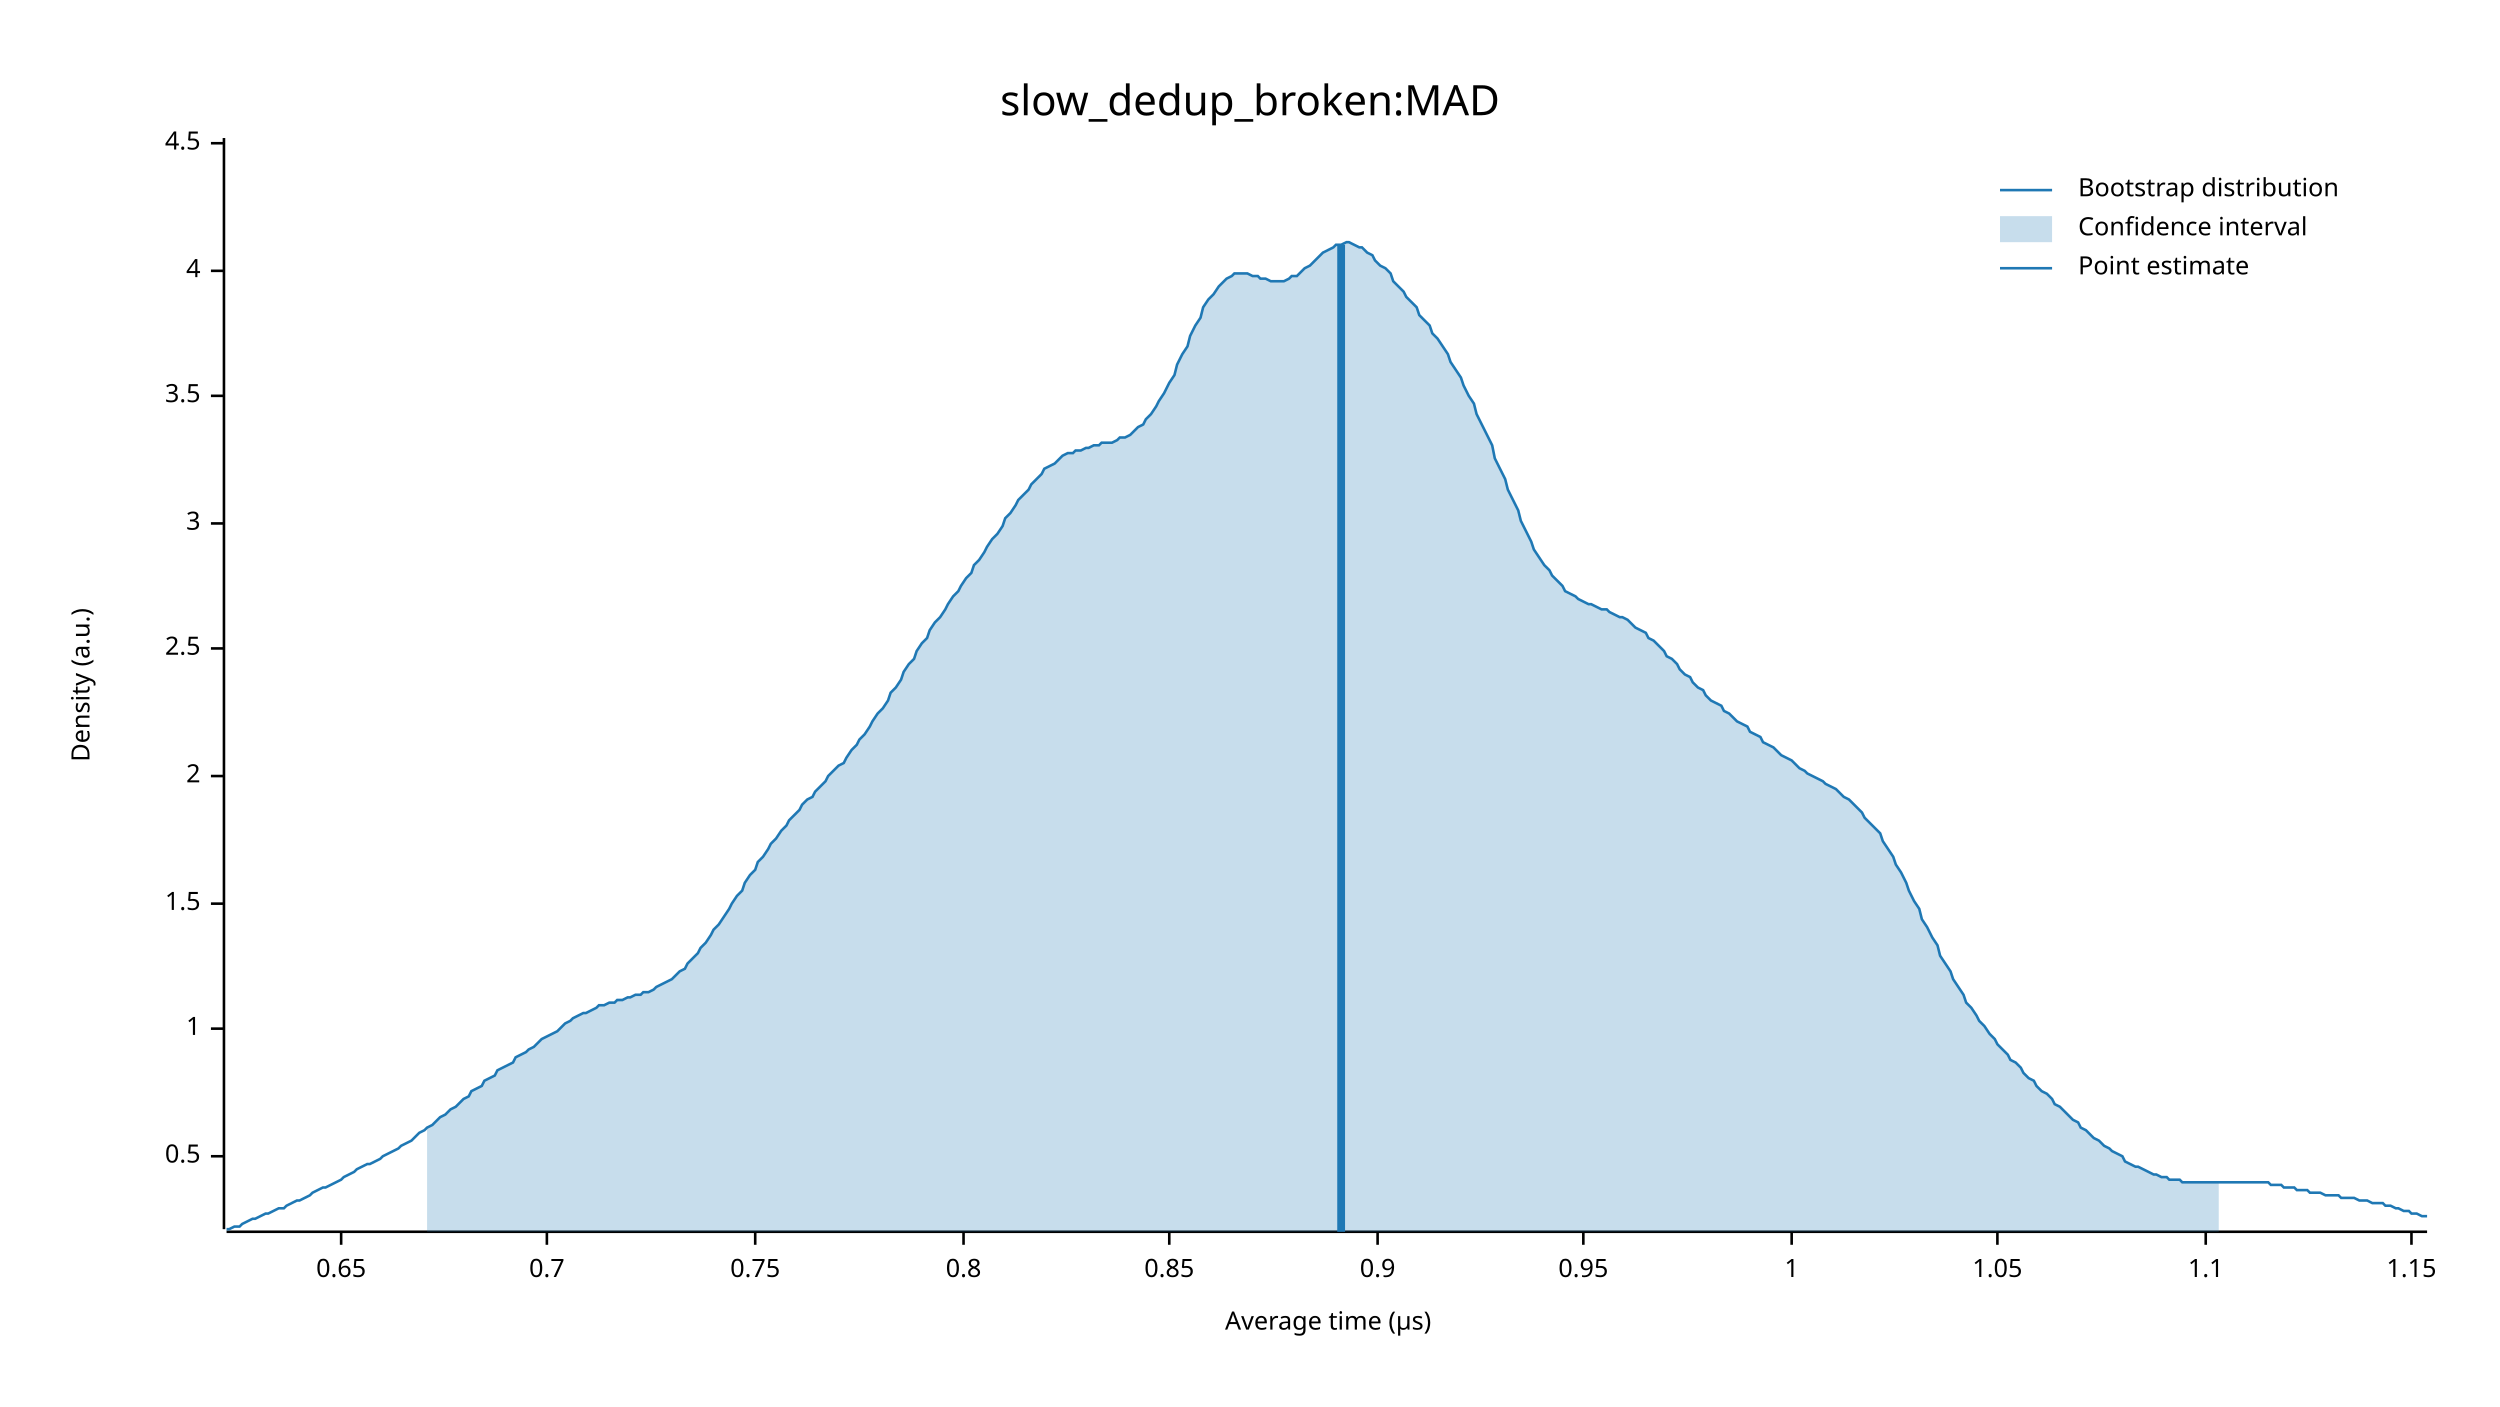
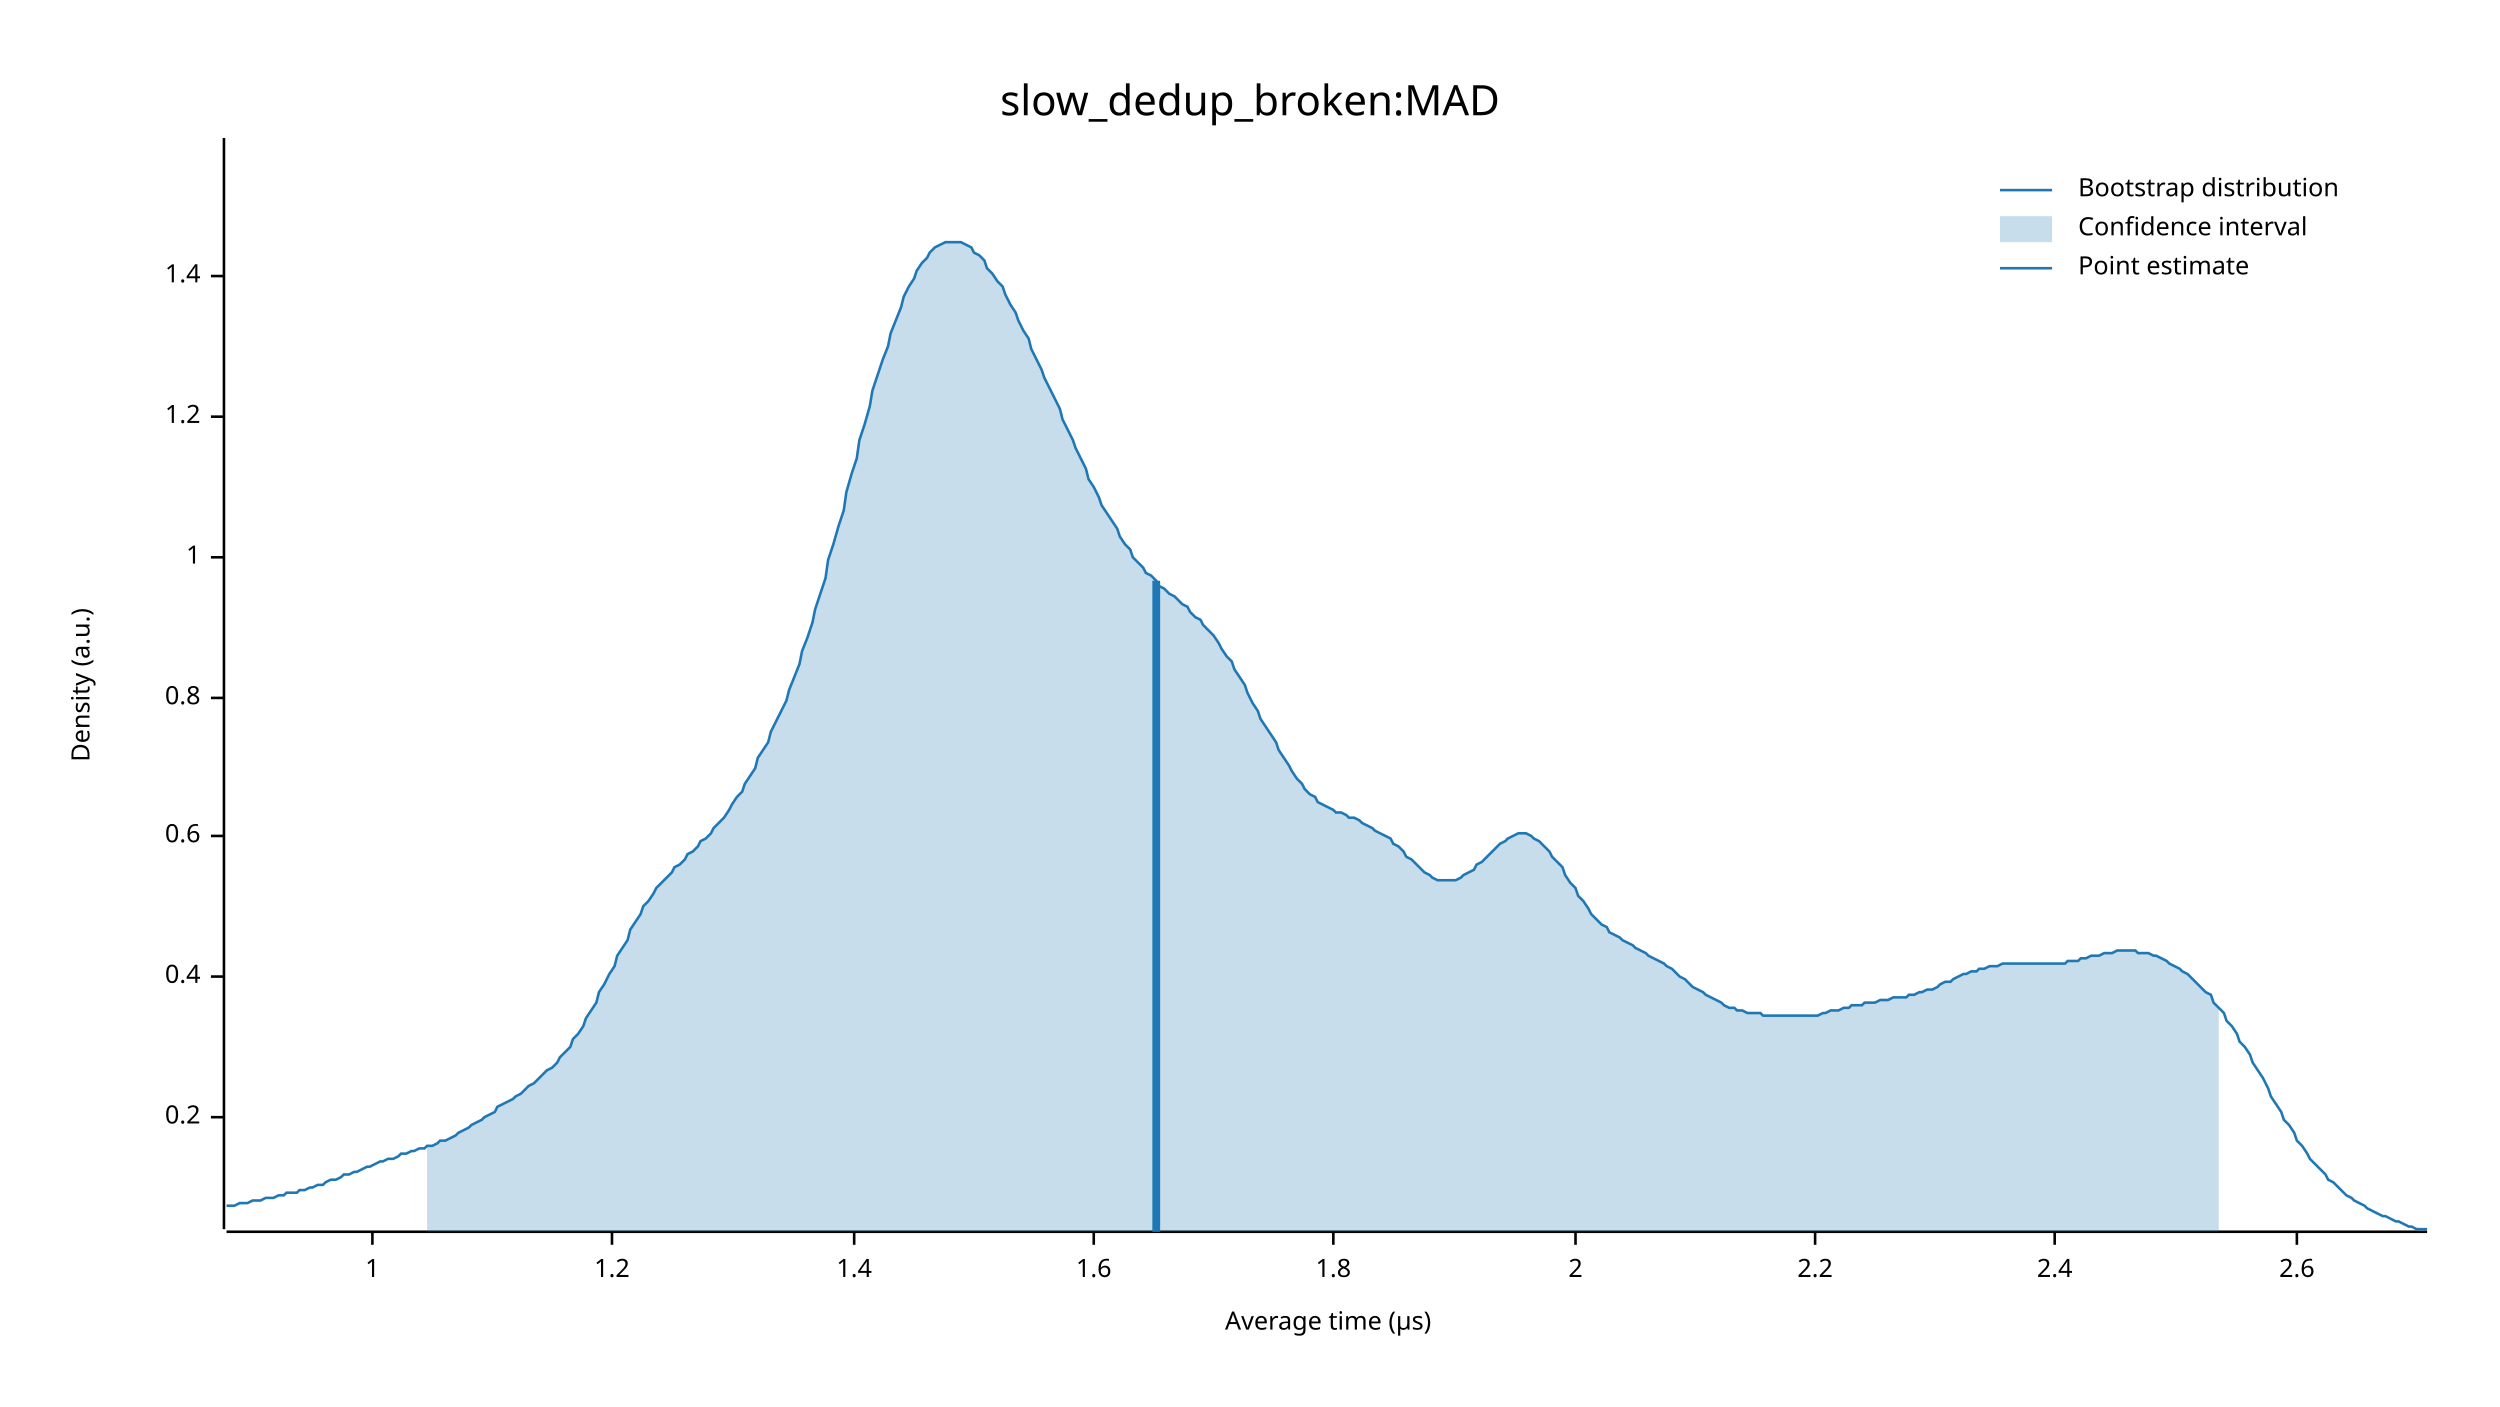
<svg xmlns="http://www.w3.org/2000/svg" width="960" height="540" viewBox="0 0 960 540">
  <text x="480" y="32" dy="0.76em" text-anchor="middle" font-family="sans-serif" font-size="16.129" opacity="1" fill="#000000">
slow_dedup_broken:MAD
</text>
  <text x="27" y="263" dy="0.76em" text-anchor="middle" font-family="sans-serif" font-size="9.677" opacity="1" fill="#000000" transform="rotate(270, 27, 263)">
Density (a.u.)
</text>
  <text x="510" y="513" dy="-0.5ex" text-anchor="middle" font-family="sans-serif" font-size="9.677" opacity="1" fill="#000000">
Average time (µs)
</text>
  <polyline fill="none" opacity="1" stroke="#000000" stroke-width="1" points="86,53 86,472 " />
-   <text x="77" y="444" dy="0.5ex" text-anchor="end" font-family="sans-serif" font-size="9.677" opacity="1" fill="#000000">
- 0.5
+   <text x="77" y="429" dy="0.5ex" text-anchor="end" font-family="sans-serif" font-size="9.677" opacity="1" fill="#000000">
+ 0.2
</text>
-   <polyline fill="none" opacity="1" stroke="#000000" stroke-width="1" points="81,444 86,444 " />
-   <text x="77" y="395" dy="0.5ex" text-anchor="end" font-family="sans-serif" font-size="9.677" opacity="1" fill="#000000">
+   <polyline fill="none" opacity="1" stroke="#000000" stroke-width="1" points="81,429 86,429 " />
+   <text x="77" y="375" dy="0.5ex" text-anchor="end" font-family="sans-serif" font-size="9.677" opacity="1" fill="#000000">
+ 0.4
+ </text>
+   <polyline fill="none" opacity="1" stroke="#000000" stroke-width="1" points="81,375 86,375 " />
+   <text x="77" y="321" dy="0.5ex" text-anchor="end" font-family="sans-serif" font-size="9.677" opacity="1" fill="#000000">
+ 0.6
+ </text>
+   <polyline fill="none" opacity="1" stroke="#000000" stroke-width="1" points="81,321 86,321 " />
+   <text x="77" y="268" dy="0.5ex" text-anchor="end" font-family="sans-serif" font-size="9.677" opacity="1" fill="#000000">
+ 0.8
+ </text>
+   <polyline fill="none" opacity="1" stroke="#000000" stroke-width="1" points="81,268 86,268 " />
+   <text x="77" y="214" dy="0.5ex" text-anchor="end" font-family="sans-serif" font-size="9.677" opacity="1" fill="#000000">
1
</text>
-   <polyline fill="none" opacity="1" stroke="#000000" stroke-width="1" points="81,395 86,395 " />
-   <text x="77" y="347" dy="0.5ex" text-anchor="end" font-family="sans-serif" font-size="9.677" opacity="1" fill="#000000">
- 1.5
+   <polyline fill="none" opacity="1" stroke="#000000" stroke-width="1" points="81,214 86,214 " />
+   <text x="77" y="160" dy="0.5ex" text-anchor="end" font-family="sans-serif" font-size="9.677" opacity="1" fill="#000000">
+ 1.2
</text>
-   <polyline fill="none" opacity="1" stroke="#000000" stroke-width="1" points="81,347 86,347 " />
-   <text x="77" y="298" dy="0.5ex" text-anchor="end" font-family="sans-serif" font-size="9.677" opacity="1" fill="#000000">
+   <polyline fill="none" opacity="1" stroke="#000000" stroke-width="1" points="81,160 86,160 " />
+   <text x="77" y="106" dy="0.5ex" text-anchor="end" font-family="sans-serif" font-size="9.677" opacity="1" fill="#000000">
+ 1.4
+ </text>
+   <polyline fill="none" opacity="1" stroke="#000000" stroke-width="1" points="81,106 86,106 " />
+   <polyline fill="none" opacity="1" stroke="#000000" stroke-width="1" points="87,473 932,473 " />
+   <text x="143" y="483" dy="0.76em" text-anchor="middle" font-family="sans-serif" font-size="9.677" opacity="1" fill="#000000">
+ 1
+ </text>
+   <polyline fill="none" opacity="1" stroke="#000000" stroke-width="1" points="143,473 143,478 " />
+   <text x="235" y="483" dy="0.76em" text-anchor="middle" font-family="sans-serif" font-size="9.677" opacity="1" fill="#000000">
+ 1.2
+ </text>
+   <polyline fill="none" opacity="1" stroke="#000000" stroke-width="1" points="235,473 235,478 " />
+   <text x="328" y="483" dy="0.76em" text-anchor="middle" font-family="sans-serif" font-size="9.677" opacity="1" fill="#000000">
+ 1.4
+ </text>
+   <polyline fill="none" opacity="1" stroke="#000000" stroke-width="1" points="328,473 328,478 " />
+   <text x="420" y="483" dy="0.76em" text-anchor="middle" font-family="sans-serif" font-size="9.677" opacity="1" fill="#000000">
+ 1.6
+ </text>
+   <polyline fill="none" opacity="1" stroke="#000000" stroke-width="1" points="420,473 420,478 " />
+   <text x="512" y="483" dy="0.76em" text-anchor="middle" font-family="sans-serif" font-size="9.677" opacity="1" fill="#000000">
+ 1.8
+ </text>
+   <polyline fill="none" opacity="1" stroke="#000000" stroke-width="1" points="512,473 512,478 " />
+   <text x="605" y="483" dy="0.76em" text-anchor="middle" font-family="sans-serif" font-size="9.677" opacity="1" fill="#000000">
2
</text>
-   <polyline fill="none" opacity="1" stroke="#000000" stroke-width="1" points="81,298 86,298 " />
-   <text x="77" y="249" dy="0.5ex" text-anchor="end" font-family="sans-serif" font-size="9.677" opacity="1" fill="#000000">
- 2.5
+   <polyline fill="none" opacity="1" stroke="#000000" stroke-width="1" points="605,473 605,478 " />
+   <text x="697" y="483" dy="0.76em" text-anchor="middle" font-family="sans-serif" font-size="9.677" opacity="1" fill="#000000">
+ 2.2
</text>
-   <polyline fill="none" opacity="1" stroke="#000000" stroke-width="1" points="81,249 86,249 " />
-   <text x="77" y="201" dy="0.5ex" text-anchor="end" font-family="sans-serif" font-size="9.677" opacity="1" fill="#000000">
- 3
+   <polyline fill="none" opacity="1" stroke="#000000" stroke-width="1" points="697,473 697,478 " />
+   <text x="789" y="483" dy="0.76em" text-anchor="middle" font-family="sans-serif" font-size="9.677" opacity="1" fill="#000000">
+ 2.4
</text>
-   <polyline fill="none" opacity="1" stroke="#000000" stroke-width="1" points="81,201 86,201 " />
-   <text x="77" y="152" dy="0.5ex" text-anchor="end" font-family="sans-serif" font-size="9.677" opacity="1" fill="#000000">
- 3.5
+   <polyline fill="none" opacity="1" stroke="#000000" stroke-width="1" points="789,473 789,478 " />
+   <text x="882" y="483" dy="0.76em" text-anchor="middle" font-family="sans-serif" font-size="9.677" opacity="1" fill="#000000">
+ 2.6
</text>
-   <polyline fill="none" opacity="1" stroke="#000000" stroke-width="1" points="81,152 86,152 " />
-   <text x="77" y="104" dy="0.5ex" text-anchor="end" font-family="sans-serif" font-size="9.677" opacity="1" fill="#000000">
- 4
- </text>
-   <polyline fill="none" opacity="1" stroke="#000000" stroke-width="1" points="81,104 86,104 " />
-   <text x="77" y="55" dy="0.5ex" text-anchor="end" font-family="sans-serif" font-size="9.677" opacity="1" fill="#000000">
- 4.5
- </text>
-   <polyline fill="none" opacity="1" stroke="#000000" stroke-width="1" points="81,55 86,55 " />
-   <polyline fill="none" opacity="1" stroke="#000000" stroke-width="1" points="87,473 932,473 " />
-   <text x="131" y="483" dy="0.76em" text-anchor="middle" font-family="sans-serif" font-size="9.677" opacity="1" fill="#000000">
- 0.65
- </text>
-   <polyline fill="none" opacity="1" stroke="#000000" stroke-width="1" points="131,473 131,478 " />
-   <text x="210" y="483" dy="0.76em" text-anchor="middle" font-family="sans-serif" font-size="9.677" opacity="1" fill="#000000">
- 0.7
- </text>
-   <polyline fill="none" opacity="1" stroke="#000000" stroke-width="1" points="210,473 210,478 " />
-   <text x="290" y="483" dy="0.76em" text-anchor="middle" font-family="sans-serif" font-size="9.677" opacity="1" fill="#000000">
- 0.75
- </text>
-   <polyline fill="none" opacity="1" stroke="#000000" stroke-width="1" points="290,473 290,478 " />
-   <text x="370" y="483" dy="0.76em" text-anchor="middle" font-family="sans-serif" font-size="9.677" opacity="1" fill="#000000">
- 0.8
- </text>
-   <polyline fill="none" opacity="1" stroke="#000000" stroke-width="1" points="370,473 370,478 " />
-   <text x="449" y="483" dy="0.76em" text-anchor="middle" font-family="sans-serif" font-size="9.677" opacity="1" fill="#000000">
- 0.85
- </text>
-   <polyline fill="none" opacity="1" stroke="#000000" stroke-width="1" points="449,473 449,478 " />
-   <text x="529" y="483" dy="0.76em" text-anchor="middle" font-family="sans-serif" font-size="9.677" opacity="1" fill="#000000">
- 0.9
- </text>
-   <polyline fill="none" opacity="1" stroke="#000000" stroke-width="1" points="529,473 529,478 " />
-   <text x="608" y="483" dy="0.76em" text-anchor="middle" font-family="sans-serif" font-size="9.677" opacity="1" fill="#000000">
- 0.95
- </text>
-   <polyline fill="none" opacity="1" stroke="#000000" stroke-width="1" points="608,473 608,478 " />
-   <text x="688" y="483" dy="0.76em" text-anchor="middle" font-family="sans-serif" font-size="9.677" opacity="1" fill="#000000">
- 1
- </text>
-   <polyline fill="none" opacity="1" stroke="#000000" stroke-width="1" points="688,473 688,478 " />
-   <text x="767" y="483" dy="0.76em" text-anchor="middle" font-family="sans-serif" font-size="9.677" opacity="1" fill="#000000">
- 1.05
- </text>
-   <polyline fill="none" opacity="1" stroke="#000000" stroke-width="1" points="767,473 767,478 " />
-   <text x="847" y="483" dy="0.76em" text-anchor="middle" font-family="sans-serif" font-size="9.677" opacity="1" fill="#000000">
- 1.1
- </text>
-   <polyline fill="none" opacity="1" stroke="#000000" stroke-width="1" points="847,473 847,478 " />
-   <text x="926" y="483" dy="0.76em" text-anchor="middle" font-family="sans-serif" font-size="9.677" opacity="1" fill="#000000">
- 1.15
- </text>
-   <polyline fill="none" opacity="1" stroke="#000000" stroke-width="1" points="926,473 926,478 " />
-   <polyline fill="none" opacity="1" stroke="#1F78B4" stroke-width="1" points="87,472 88,472 90,471 92,471 93,470 95,469 97,468 98,468 100,467 102,466 103,466 105,465 107,464 109,464 110,463 112,462 114,461 115,461 117,460 119,459 120,458 122,457 124,456 125,456 127,455 129,454 131,453 132,452 134,451 136,450 137,449 139,448 141,447 142,447 144,446 146,445 147,444 149,443 151,442 153,441 154,440 156,439 158,438 159,437 161,435 163,434 164,433 166,432 168,430 169,429 171,428 173,426 175,425 176,424 178,422 180,421 181,419 183,418 185,417 186,415 188,414 190,413 191,411 193,410 195,409 197,408 198,406 200,405 202,404 203,403 205,402 207,400 208,399 210,398 212,397 214,396 215,395 217,393 219,392 220,391 222,390 224,389 225,389 227,388 229,387 230,386 232,386 234,385 236,385 237,384 239,384 241,383 242,383 244,382 246,382 247,381 249,381 251,380 252,379 254,378 256,377 258,376 259,375 261,373 263,372 264,370 266,368 268,366 269,364 271,362 273,359 274,357 276,355 278,352 280,349 281,347 283,344 285,342 286,339 288,336 290,334 291,331 293,329 295,326 296,324 298,322 300,319 302,317 303,315 305,313 307,311 308,309 310,307 312,306 313,304 315,302 317,300 318,298 320,296 322,294 324,293 325,291 327,288 329,286 330,284 332,282 334,279 335,277 337,274 339,272 341,269 342,266 344,264 346,261 347,258 349,255 351,253 352,250 354,247 356,245 357,242 359,239 361,237 363,234 364,232 366,229 368,227 369,225 371,222 373,220 374,217 376,215 378,212 379,210 381,207 383,205 385,202 386,199 388,197 390,194 391,192 393,190 395,188 396,186 398,184 400,182 401,180 403,179 405,178 407,176 408,175 410,174 412,174 413,173 415,173 417,172 418,172 420,171 422,171 423,170 425,170 427,170 429,169 430,168 432,168 434,167 435,166 437,164 439,163 440,161 442,159 444,156 445,154 447,151 449,147 451,144 452,140 454,136 456,133 457,129 459,125 461,122 462,118 464,115 466,113 468,110 469,109 471,107 473,106 474,105 476,105 478,105 479,105 481,106 483,106 484,107 486,107 488,108 490,108 491,108 493,108 495,107 496,106 498,106 500,104 501,103 503,102 505,100 506,99 508,97 510,96 512,95 513,94 515,94 517,93 518,93 520,94 522,95 523,95 525,97 527,98 528,100 530,102 532,103 534,105 535,108 537,110 539,112 540,114 542,116 544,118 545,121 547,123 549,125 550,128 552,130 554,133 556,136 557,139 559,142 561,145 562,148 564,152 566,155 567,159 569,163 571,167 573,171 574,176 576,180 578,184 579,188 581,192 583,196 584,200 586,204 588,208 589,211 591,214 593,217 595,219 596,221 598,223 600,225 601,227 603,228 605,229 606,230 608,231 610,232 611,232 613,233 615,234 617,234 618,235 620,236 622,237 623,237 625,238 627,240 628,241 630,242 632,243 633,245 635,246 637,248 639,250 640,252 642,253 644,255 645,257 647,259 649,260 650,262 652,264 654,265 655,267 657,269 659,270 661,271 662,273 664,274 666,276 667,277 669,278 671,279 672,281 674,282 676,283 677,285 679,286 681,287 683,289 684,290 686,291 688,292 689,293 691,295 693,296 694,297 696,298 698,299 700,300 701,301 703,302 705,303 706,304 708,306 710,307 711,308 713,310 715,312 716,314 718,316 720,318 722,320 723,323 725,326 727,329 728,332 730,335 732,339 733,342 735,346 737,349 738,353 740,356 742,360 744,363 745,367 747,370 749,373 750,376 752,379 754,382 755,385 757,387 759,390 760,392 762,394 764,397 766,399 767,401 769,403 771,405 772,407 774,408 776,410 777,412 779,414 781,415 782,417 784,419 786,420 788,422 789,424 791,425 793,427 794,428 796,430 798,431 799,433 801,434 803,436 804,437 806,438 808,440 810,441 811,442 813,443 815,444 816,446 818,447 820,448 821,448 823,449 825,450 827,451 828,451 830,452 832,452 833,453 835,453 837,453 838,454 840,454 842,454 843,454 845,454 847,454 849,454 850,454 852,454 854,454 855,454 857,454 859,454 860,454 862,454 864,454 865,454 867,454 869,454 871,454 872,455 874,455 876,455 877,456 879,456 881,456 882,457 884,457 886,457 887,458 889,458 891,458 893,459 894,459 896,459 898,459 899,460 901,460 903,460 904,460 906,461 908,461 909,461 911,462 913,462 915,462 916,463 918,463 920,464 921,464 923,465 925,465 926,466 928,466 930,467 932,467 " />
-   <polygon opacity="0.25" fill="#1F78B4" points="164,433 166,432 168,430 169,429 171,428 173,426 175,425 176,424 178,422 180,421 181,419 183,418 185,417 186,415 188,414 190,413 191,411 193,410 195,409 197,408 198,406 200,405 202,404 203,403 205,402 207,400 208,399 210,398 212,397 214,396 215,395 217,393 219,392 220,391 222,390 224,389 225,389 227,388 229,387 230,386 232,386 234,385 236,385 237,384 239,384 241,383 242,383 244,382 246,382 247,381 249,381 251,380 252,379 254,378 256,377 258,376 259,375 261,373 263,372 264,370 266,368 268,366 269,364 271,362 273,359 274,357 276,355 278,352 280,349 281,347 283,344 285,342 286,339 288,336 290,334 291,331 293,329 295,326 296,324 298,322 300,319 302,317 303,315 305,313 307,311 308,309 310,307 312,306 313,304 315,302 317,300 318,298 320,296 322,294 324,293 325,291 327,288 329,286 330,284 332,282 334,279 335,277 337,274 339,272 341,269 342,266 344,264 346,261 347,258 349,255 351,253 352,250 354,247 356,245 357,242 359,239 361,237 363,234 364,232 366,229 368,227 369,225 371,222 373,220 374,217 376,215 378,212 379,210 381,207 383,205 385,202 386,199 388,197 390,194 391,192 393,190 395,188 396,186 398,184 400,182 401,180 403,179 405,178 407,176 408,175 410,174 412,174 413,173 415,173 417,172 418,172 420,171 422,171 423,170 425,170 427,170 429,169 430,168 432,168 434,167 435,166 437,164 439,163 440,161 442,159 444,156 445,154 447,151 449,147 451,144 452,140 454,136 456,133 457,129 459,125 461,122 462,118 464,115 466,113 468,110 469,109 471,107 473,106 474,105 476,105 478,105 479,105 481,106 483,106 484,107 486,107 488,108 490,108 491,108 493,108 495,107 496,106 498,106 500,104 501,103 503,102 505,100 506,99 508,97 510,96 512,95 513,94 515,94 517,93 518,93 520,94 522,95 523,95 525,97 527,98 528,100 530,102 532,103 534,105 535,108 537,110 539,112 540,114 542,116 544,118 545,121 547,123 549,125 550,128 552,130 554,133 556,136 557,139 559,142 561,145 562,148 564,152 566,155 567,159 569,163 571,167 573,171 574,176 576,180 578,184 579,188 581,192 583,196 584,200 586,204 588,208 589,211 591,214 593,217 595,219 596,221 598,223 600,225 601,227 603,228 605,229 606,230 608,231 610,232 611,232 613,233 615,234 617,234 618,235 620,236 622,237 623,237 625,238 627,240 628,241 630,242 632,243 633,245 635,246 637,248 639,250 640,252 642,253 644,255 645,257 647,259 649,260 650,262 652,264 654,265 655,267 657,269 659,270 661,271 662,273 664,274 666,276 667,277 669,278 671,279 672,281 674,282 676,283 677,285 679,286 681,287 683,289 684,290 686,291 688,292 689,293 691,295 693,296 694,297 696,298 698,299 700,300 701,301 703,302 705,303 706,304 708,306 710,307 711,308 713,310 715,312 716,314 718,316 720,318 722,320 723,323 725,326 727,329 728,332 730,335 732,339 733,342 735,346 737,349 738,353 740,356 742,360 744,363 745,367 747,370 749,373 750,376 752,379 754,382 755,385 757,387 759,390 760,392 762,394 764,397 766,399 767,401 769,403 771,405 772,407 774,408 776,410 777,412 779,414 781,415 782,417 784,419 786,420 788,422 789,424 791,425 793,427 794,428 796,430 798,431 799,433 801,434 803,436 804,437 806,438 808,440 810,441 811,442 813,443 815,444 816,446 818,447 820,448 821,448 823,449 825,450 827,451 828,451 830,452 832,452 833,453 835,453 837,453 838,454 840,454 842,454 843,454 845,454 847,454 849,454 850,454 852,454 852,473 164,473 " />
-   <polyline fill="none" opacity="1" stroke="#1F78B4" stroke-width="3" points="515,473 515,94 " />
+   <polyline fill="none" opacity="1" stroke="#000000" stroke-width="1" points="882,473 882,478 " />
+   <polyline fill="none" opacity="1" stroke="#1F78B4" stroke-width="1" points="87,463 88,463 90,463 92,462 93,462 95,462 97,461 98,461 100,461 102,460 103,460 105,460 107,459 109,459 110,458 112,458 114,458 115,457 117,457 119,456 120,456 122,455 124,455 125,454 127,453 129,453 131,452 132,451 134,451 136,450 137,450 139,449 141,448 142,448 144,447 146,446 147,446 149,445 151,445 153,444 154,443 156,443 158,442 159,442 161,441 163,441 164,440 166,440 168,439 169,438 171,438 173,437 175,436 176,435 178,434 180,433 181,432 183,431 185,430 186,429 188,428 190,427 191,425 193,424 195,423 197,422 198,421 200,420 202,418 203,417 205,416 207,414 208,413 210,411 212,410 214,408 215,406 217,404 219,402 220,399 222,397 224,394 225,391 227,388 229,385 230,381 232,378 234,374 236,371 237,367 239,364 241,361 242,357 244,354 246,351 247,348 249,346 251,343 252,341 254,339 256,337 258,335 259,333 261,332 263,330 264,328 266,327 268,325 269,323 271,322 273,320 274,318 276,316 278,314 280,311 281,309 283,306 285,304 286,301 288,298 290,295 291,291 293,288 295,285 296,281 298,277 300,273 302,269 303,265 305,260 307,255 308,250 310,245 312,239 313,234 315,228 317,222 318,215 320,209 322,202 324,196 325,189 327,182 329,176 330,169 332,163 334,156 335,150 337,144 339,138 341,133 342,128 344,123 346,118 347,114 349,110 351,107 352,104 354,101 356,99 357,97 359,95 361,94 363,93 364,93 366,93 368,93 369,93 371,94 373,95 374,97 376,98 378,100 379,103 381,105 383,108 385,110 386,113 388,117 390,120 391,123 393,127 395,130 396,134 398,138 400,142 401,145 403,149 405,153 407,157 408,161 410,165 412,169 413,172 415,176 417,180 418,184 420,187 422,191 423,194 425,197 427,200 429,203 430,206 432,209 434,211 435,214 437,216 439,218 440,220 442,221 444,223 445,225 447,226 449,228 451,229 452,230 454,232 456,233 457,235 459,237 461,238 462,240 464,242 466,244 468,247 469,249 471,252 473,254 474,257 476,260 478,263 479,266 481,270 483,273 484,276 486,279 488,282 490,285 491,288 493,291 495,294 496,296 498,299 500,301 501,303 503,305 505,306 506,308 508,309 510,310 512,311 513,312 515,312 517,313 518,314 520,314 522,315 523,316 525,317 527,318 528,319 530,320 532,321 534,322 535,324 537,325 539,327 540,329 542,330 544,332 545,333 547,335 549,336 550,337 552,338 554,338 556,338 557,338 559,338 561,337 562,336 564,335 566,334 567,332 569,331 571,329 573,327 574,326 576,324 578,323 579,322 581,321 583,320 584,320 586,320 588,321 589,322 591,323 593,325 595,327 596,329 598,331 600,333 601,336 603,339 605,341 606,344 608,346 610,349 611,351 613,353 615,355 617,356 618,358 620,359 622,360 623,361 625,362 627,363 628,364 630,365 632,366 633,367 635,368 637,369 639,370 640,371 642,372 644,374 645,375 647,376 649,378 650,379 652,380 654,381 655,382 657,383 659,384 661,385 662,386 664,387 666,387 667,388 669,388 671,389 672,389 674,389 676,389 677,390 679,390 681,390 683,390 684,390 686,390 688,390 689,390 691,390 693,390 694,390 696,390 698,390 700,389 701,389 703,388 705,388 706,388 708,387 710,387 711,386 713,386 715,386 716,385 718,385 720,385 722,384 723,384 725,384 727,383 728,383 730,383 732,383 733,382 735,382 737,381 738,381 740,380 742,380 744,379 745,378 747,377 749,377 750,376 752,375 754,374 755,374 757,373 759,373 760,372 762,372 764,371 766,371 767,371 769,370 771,370 772,370 774,370 776,370 777,370 779,370 781,370 782,370 784,370 786,370 788,370 789,370 791,370 793,370 794,369 796,369 798,369 799,368 801,368 803,367 804,367 806,367 808,366 810,366 811,366 813,365 815,365 816,365 818,365 820,365 821,366 823,366 825,366 827,367 828,367 830,368 832,369 833,370 835,371 837,372 838,373 840,374 842,376 843,377 845,379 847,381 849,382 850,385 852,387 854,389 855,392 857,394 859,397 860,400 862,402 864,405 865,408 867,411 869,414 871,418 872,421 874,424 876,427 877,430 879,432 881,435 882,438 884,440 886,443 887,445 889,447 891,449 893,451 894,453 896,454 898,456 899,457 901,459 903,460 904,461 906,462 908,463 909,464 911,465 913,466 915,467 916,467 918,468 920,469 921,469 923,470 925,471 926,471 928,472 930,472 932,472 " />
+   <polygon opacity="0.25" fill="#1F78B4" points="164,440 166,440 168,439 169,438 171,438 173,437 175,436 176,435 178,434 180,433 181,432 183,431 185,430 186,429 188,428 190,427 191,425 193,424 195,423 197,422 198,421 200,420 202,418 203,417 205,416 207,414 208,413 210,411 212,410 214,408 215,406 217,404 219,402 220,399 222,397 224,394 225,391 227,388 229,385 230,381 232,378 234,374 236,371 237,367 239,364 241,361 242,357 244,354 246,351 247,348 249,346 251,343 252,341 254,339 256,337 258,335 259,333 261,332 263,330 264,328 266,327 268,325 269,323 271,322 273,320 274,318 276,316 278,314 280,311 281,309 283,306 285,304 286,301 288,298 290,295 291,291 293,288 295,285 296,281 298,277 300,273 302,269 303,265 305,260 307,255 308,250 310,245 312,239 313,234 315,228 317,222 318,215 320,209 322,202 324,196 325,189 327,182 329,176 330,169 332,163 334,156 335,150 337,144 339,138 341,133 342,128 344,123 346,118 347,114 349,110 351,107 352,104 354,101 356,99 357,97 359,95 361,94 363,93 364,93 366,93 368,93 369,93 371,94 373,95 374,97 376,98 378,100 379,103 381,105 383,108 385,110 386,113 388,117 390,120 391,123 393,127 395,130 396,134 398,138 400,142 401,145 403,149 405,153 407,157 408,161 410,165 412,169 413,172 415,176 417,180 418,184 420,187 422,191 423,194 425,197 427,200 429,203 430,206 432,209 434,211 435,214 437,216 439,218 440,220 442,221 444,223 445,225 447,226 449,228 451,229 452,230 454,232 456,233 457,235 459,237 461,238 462,240 464,242 466,244 468,247 469,249 471,252 473,254 474,257 476,260 478,263 479,266 481,270 483,273 484,276 486,279 488,282 490,285 491,288 493,291 495,294 496,296 498,299 500,301 501,303 503,305 505,306 506,308 508,309 510,310 512,311 513,312 515,312 517,313 518,314 520,314 522,315 523,316 525,317 527,318 528,319 530,320 532,321 534,322 535,324 537,325 539,327 540,329 542,330 544,332 545,333 547,335 549,336 550,337 552,338 554,338 556,338 557,338 559,338 561,337 562,336 564,335 566,334 567,332 569,331 571,329 573,327 574,326 576,324 578,323 579,322 581,321 583,320 584,320 586,320 588,321 589,322 591,323 593,325 595,327 596,329 598,331 600,333 601,336 603,339 605,341 606,344 608,346 610,349 611,351 613,353 615,355 617,356 618,358 620,359 622,360 623,361 625,362 627,363 628,364 630,365 632,366 633,367 635,368 637,369 639,370 640,371 642,372 644,374 645,375 647,376 649,378 650,379 652,380 654,381 655,382 657,383 659,384 661,385 662,386 664,387 666,387 667,388 669,388 671,389 672,389 674,389 676,389 677,390 679,390 681,390 683,390 684,390 686,390 688,390 689,390 691,390 693,390 694,390 696,390 698,390 700,389 701,389 703,388 705,388 706,388 708,387 710,387 711,386 713,386 715,386 716,385 718,385 720,385 722,384 723,384 725,384 727,383 728,383 730,383 732,383 733,382 735,382 737,381 738,381 740,380 742,380 744,379 745,378 747,377 749,377 750,376 752,375 754,374 755,374 757,373 759,373 760,372 762,372 764,371 766,371 767,371 769,370 771,370 772,370 774,370 776,370 777,370 779,370 781,370 782,370 784,370 786,370 788,370 789,370 791,370 793,370 794,369 796,369 798,369 799,368 801,368 803,367 804,367 806,367 808,366 810,366 811,366 813,365 815,365 816,365 818,365 820,365 821,366 823,366 825,366 827,367 828,367 830,368 832,369 833,370 835,371 837,372 838,373 840,374 842,376 843,377 845,379 847,381 849,382 850,385 852,387 852,473 164,473 " />
+   <polyline fill="none" opacity="1" stroke="#1F78B4" stroke-width="3" points="444,473 444,223 " />
  <text x="798" y="68" dy="0.76em" text-anchor="start" font-family="sans-serif" font-size="9.677" opacity="1" fill="#000000">
Bootstrap distribution
</text>
  <text x="798" y="83" dy="0.76em" text-anchor="start" font-family="sans-serif" font-size="9.677" opacity="1" fill="#000000">
Confidence interval
</text>
  <text x="798" y="98" dy="0.76em" text-anchor="start" font-family="sans-serif" font-size="9.677" opacity="1" fill="#000000">
Point estimate
</text>
  <polyline fill="none" opacity="1" stroke="#1F78B4" stroke-width="1" points="768,73 788,73 " />
  <rect x="768" y="83" width="20" height="10" opacity="0.25" fill="#1F78B4" stroke="none" />
  <polyline fill="none" opacity="1" stroke="#1F78B4" stroke-width="1" points="768,103 788,103 " />
</svg>
